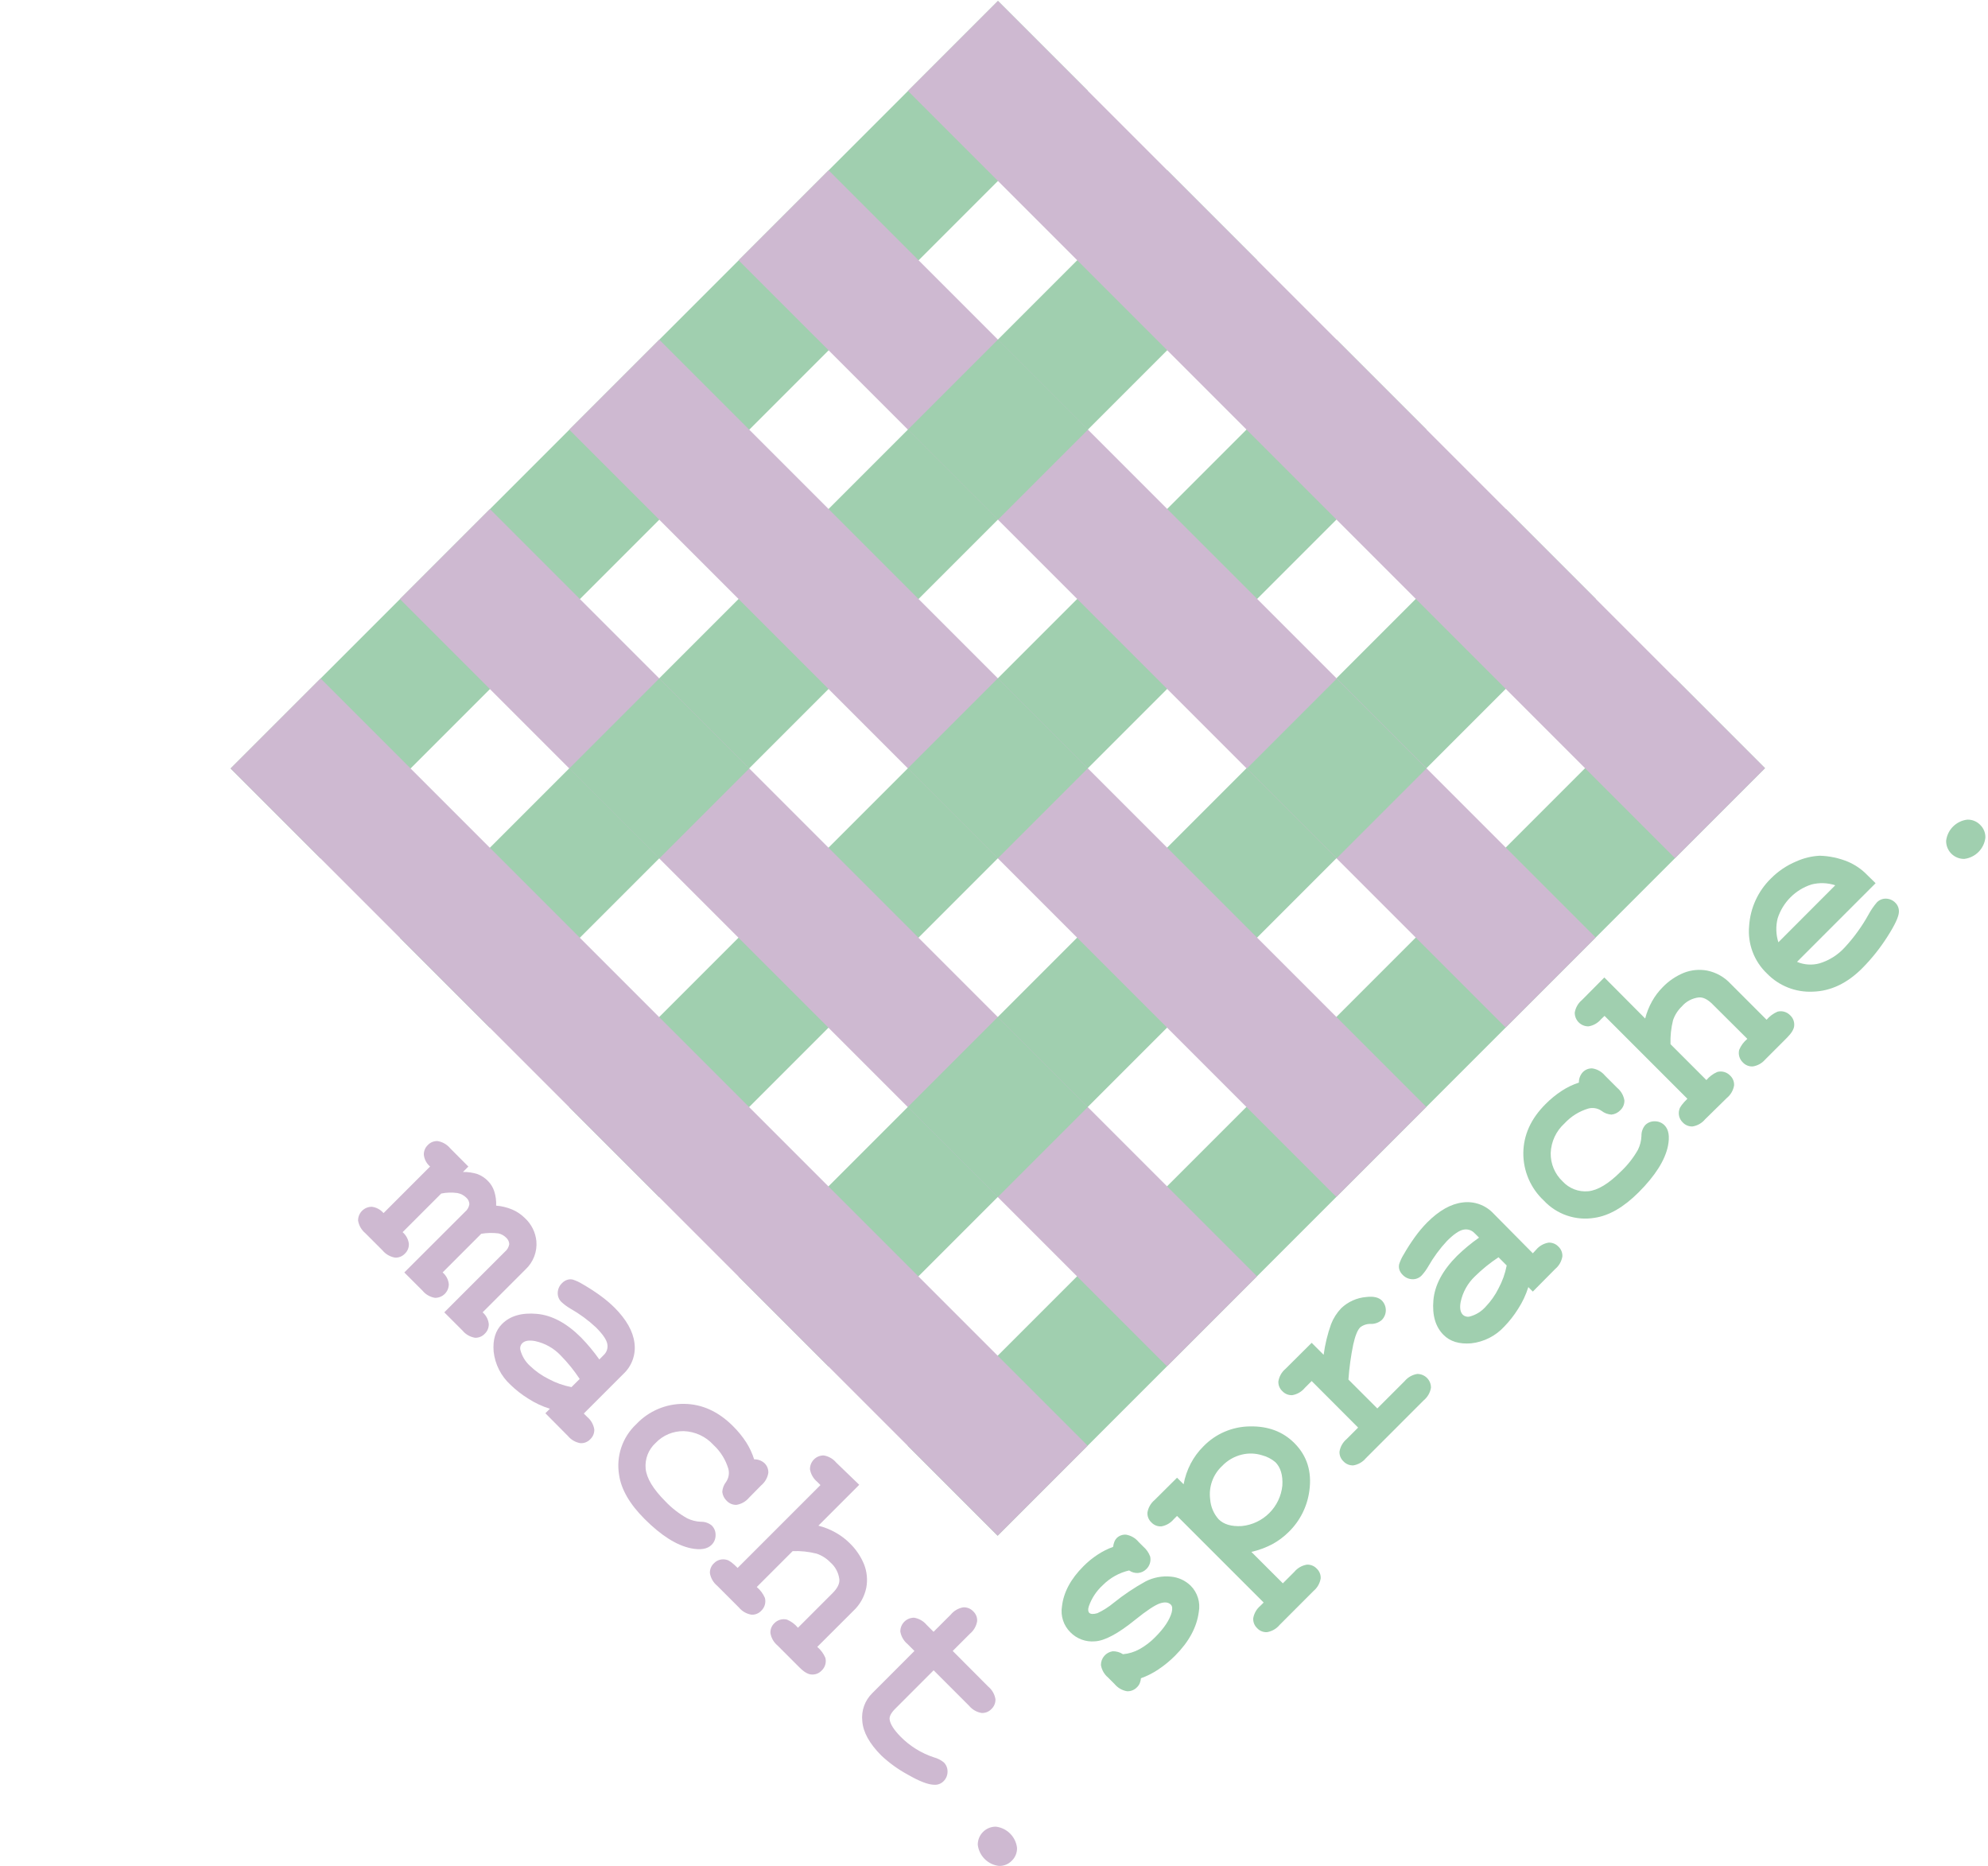
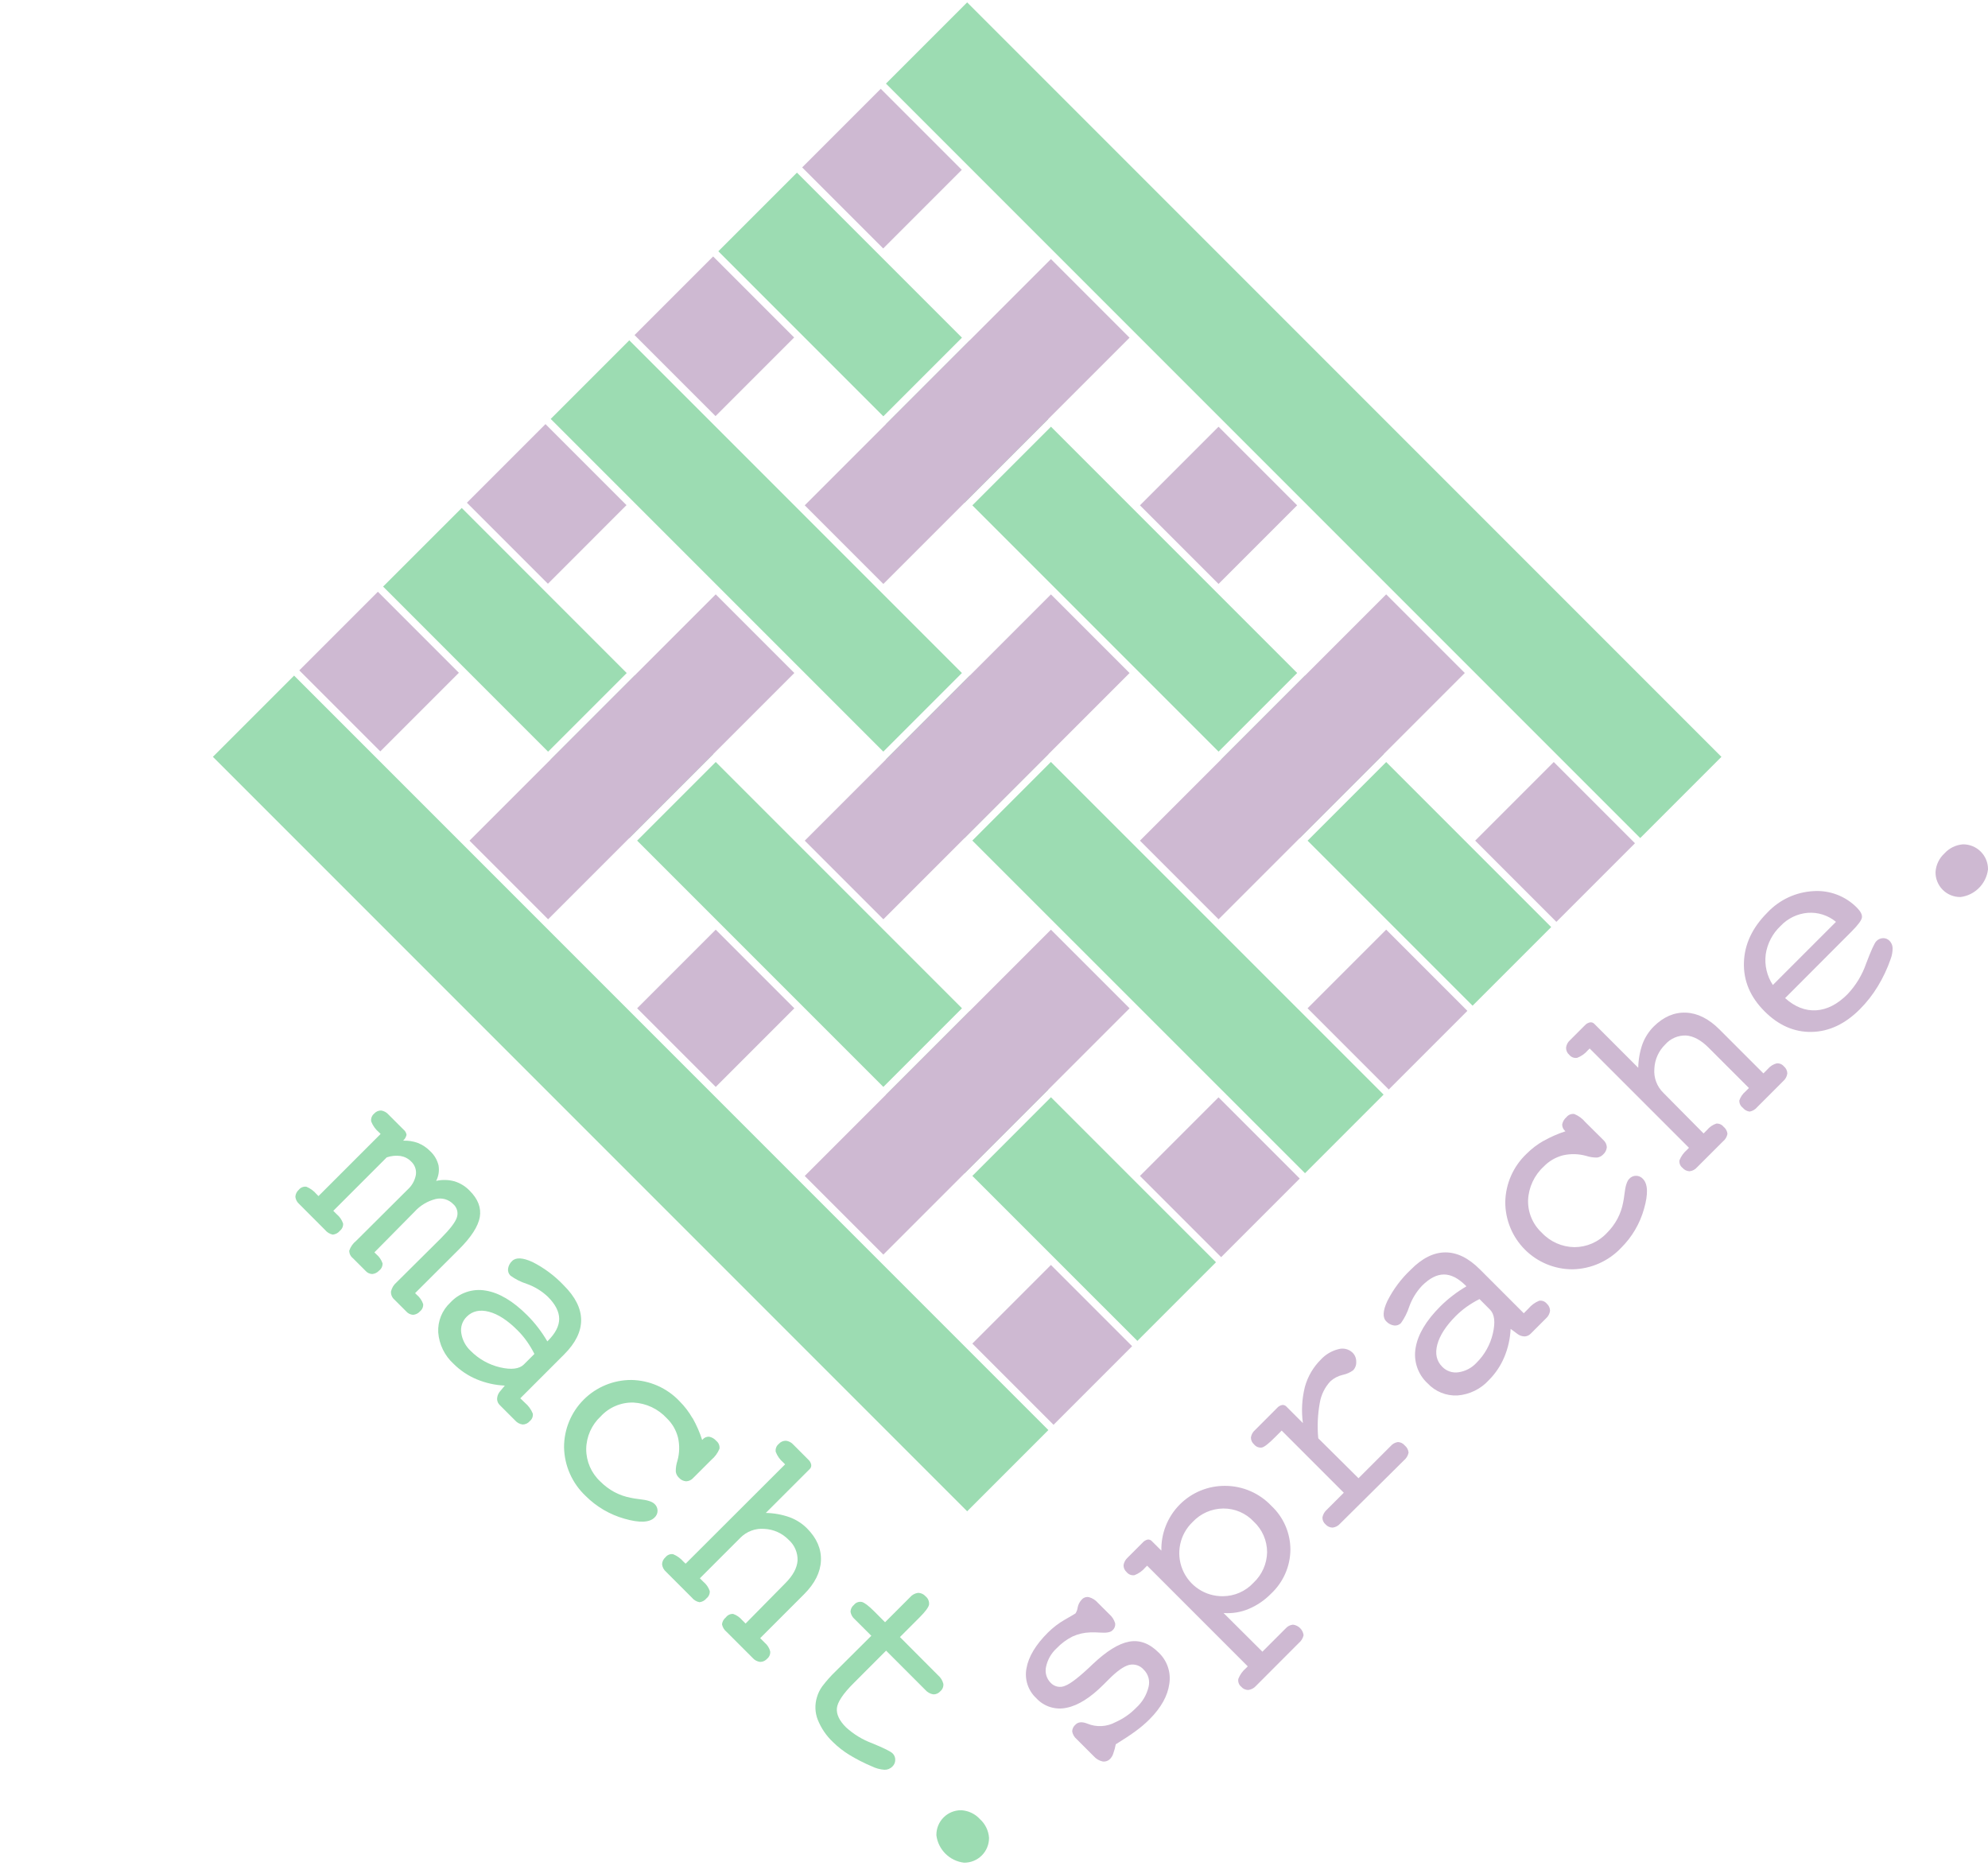
- <svg xmlns="http://www.w3.org/2000/svg" id="Layer_1" data-name="Layer 1" viewBox="0 0 575.94 540.44">
-   <path d="M135.69,337.88l-1.58,1.57a12.86,12.86,0,0,1,4.28.63,8.41,8.41,0,0,1,3,2,7.57,7.57,0,0,1,1.81,3,12,12,0,0,1,.54,4.12,15,15,0,0,1,4.69,1.14,11.61,11.61,0,0,1,3.6,2.43,10.49,10.49,0,0,1,3.36,6.67,10,10,0,0,1-3.14,8.23l-12.43,12.43a5.17,5.17,0,0,1,1.78,3.36,3.69,3.69,0,0,1-1.16,2.84,3.65,3.65,0,0,1-2.83,1.16,5.93,5.93,0,0,1-3.62-2.08l-5.28-5.28,17.53-17.52a3.7,3.7,0,0,0,1.3-2.22,2.66,2.66,0,0,0-.92-1.9,4.58,4.58,0,0,0-2.2-1.22,17,17,0,0,0-5,.11l-11.19,11.19a5.15,5.15,0,0,1,1.79,3.36,3.94,3.94,0,0,1-4,4,5.88,5.88,0,0,1-3.61-2.07l-5.28-5.28L134.71,351a3.53,3.53,0,0,0,1.27-2.22,2.6,2.6,0,0,0-.92-1.92,4.92,4.92,0,0,0-2.53-1.31,13.91,13.91,0,0,0-4.7.14l-11.19,11.19a5.28,5.28,0,0,1,1.81,3.37,3.67,3.67,0,0,1-1.16,2.86,3.63,3.63,0,0,1-2.84,1.14,6,6,0,0,1-3.63-2.09l-5-5a6,6,0,0,1-2.08-3.63,3.95,3.95,0,0,1,4-4,5.31,5.31,0,0,1,3.37,1.83l13.49-13.49a5.2,5.2,0,0,1-1.81-3.38,3.7,3.7,0,0,1,1.16-2.85,3.64,3.64,0,0,1,2.84-1.14,6,6,0,0,1,3.63,2.09Z" style="fill:#ceb9d1" />
-   <path d="M158,409.33l1.3-1.3a25.42,25.42,0,0,1-6.27-2.94,30.33,30.33,0,0,1-5.13-4,15.31,15.31,0,0,1-4.89-9.63q-.42-5.16,2.45-8,3.5-3.5,10.05-2.92t12.83,6.85a52.61,52.61,0,0,1,5.29,6.36l1.32-1.33a3.44,3.44,0,0,0,1-3.1q-.28-1.84-3.3-4.86a38.85,38.85,0,0,0-7.36-5.41,15.3,15.3,0,0,1-2.63-1.93,3.54,3.54,0,0,1-1.08-2.68,4,4,0,0,1,1.27-2.82,3.63,3.63,0,0,1,1.49-.94,2.93,2.93,0,0,1,1.58-.07,12.49,12.49,0,0,1,2.78,1.28,56.81,56.81,0,0,1,5.11,3.29,35.37,35.37,0,0,1,4.21,3.54q5.17,5.18,5.79,10.26a10.37,10.37,0,0,1-3.25,9l-11.43,11.43.95.95a6,6,0,0,1,2.09,3.63,3.69,3.69,0,0,1-1.17,2.87,3.64,3.64,0,0,1-2.84,1.14,6,6,0,0,1-3.63-2.09Zm9.94-9.94a45.49,45.49,0,0,0-5.5-6.8,14.3,14.3,0,0,0-7.47-4.17c-1.72-.31-2.94-.1-3.66.62a2.09,2.09,0,0,0-.54,2,9.36,9.36,0,0,0,2.81,4.6,21.68,21.68,0,0,0,5.33,3.75,23.11,23.11,0,0,0,6.65,2.37Z" style="fill:#ceb9d1" />
-   <path d="M218.48,422.68a4.28,4.28,0,0,1,3,1.11,3.63,3.63,0,0,1,1.11,2.82,5.94,5.94,0,0,1-2.06,3.6L217,433.79a6,6,0,0,1-3.62,2.07,3.73,3.73,0,0,1-2.86-1.18,4.18,4.18,0,0,1-1.27-2.57,5.21,5.21,0,0,1,1.1-2.89,4.63,4.63,0,0,0,.66-3.8,15.41,15.41,0,0,0-4.31-6.91,12.18,12.18,0,0,0-8.59-4,11,11,0,0,0-8.2,3.45,8.93,8.93,0,0,0-2.86,7.41q.4,4.15,5.68,9.44a26.65,26.65,0,0,0,6.36,4.95,9.91,9.91,0,0,0,3.94,1,4.74,4.74,0,0,1,3.16,1.07,3.75,3.75,0,0,1,1.12,2.8,3.87,3.87,0,0,1-1.15,2.81q-1.84,1.85-6,1-6.21-1.28-13.41-8.48-6.47-6.46-7.39-12.75a16.42,16.42,0,0,1,5-14.74,18.7,18.7,0,0,1,13.78-5.86q7.83.07,14.2,6.43a28.19,28.19,0,0,1,3.85,4.72A20.7,20.7,0,0,1,218.48,422.68Z" style="fill:#ceb9d1" />
-   <path d="M248.93,430.05l-11.84,11.84a20.43,20.43,0,0,1,5,2,18.8,18.8,0,0,1,4.09,3.09,18,18,0,0,1,4.14,6.09,12.33,12.33,0,0,1,.65,6.8,12.65,12.65,0,0,1-3.82,6.77L236.77,477a8.54,8.54,0,0,1,2.35,3.17,3.77,3.77,0,0,1-1.08,3.68,3.61,3.61,0,0,1-2.83,1.15c-1.08,0-2.28-.73-3.62-2.07l-6.34-6.34a5.87,5.87,0,0,1-2.05-3.6,3.65,3.65,0,0,1,1.16-2.87A3.78,3.78,0,0,1,228,469.1a8.15,8.15,0,0,1,3.17,2.36l10-10q2.15-2.13,2-4a7.69,7.69,0,0,0-2.6-4.93,10,10,0,0,0-4-2.54,24.4,24.4,0,0,0-6.93-.73l-10.4,10.4a8.43,8.43,0,0,1,2.36,3.16,3.78,3.78,0,0,1-1.06,3.71,3.57,3.57,0,0,1-2.84,1.14,6,6,0,0,1-3.63-2.08l-6.31-6.31a6,6,0,0,1-2.09-3.63,3.64,3.64,0,0,1,1.17-2.87,3.7,3.7,0,0,1,3.68-1c.72.14,1.78.93,3.17,2.35l24-24-.95-.95a6,6,0,0,1-2.08-3.63,3.93,3.93,0,0,1,4-4,6,6,0,0,1,3.62,2.09Z" style="fill:#ceb9d1" />
-   <path d="M270.48,483.78l-11.13,11.14c-1.19,1.19-1.73,2.22-1.62,3.08q.24,2,3.17,5a24.28,24.28,0,0,0,9.67,6,7.51,7.51,0,0,1,2.87,1.46,3.66,3.66,0,0,1,1.07,2.7,3.85,3.85,0,0,1-1.18,2.77,3.45,3.45,0,0,1-2.74,1Q268,516.88,263,514a36.75,36.75,0,0,1-7.67-5.53c-3.44-3.45-5.29-6.78-5.52-10a9.82,9.82,0,0,1,2.9-8.07l12.21-12.22-2-2a6,6,0,0,1-2.09-3.63,3.95,3.95,0,0,1,4-4,6,6,0,0,1,3.63,2.08l2,2,5-5a6,6,0,0,1,3.62-2.09,3.7,3.7,0,0,1,2.88,1.17,3.6,3.6,0,0,1,1.13,2.84,6,6,0,0,1-2.08,3.63l-5,5L286.3,488.5a6,6,0,0,1,2.09,3.63,3.69,3.69,0,0,1-1.17,2.87,3.64,3.64,0,0,1-2.84,1.14,6,6,0,0,1-3.63-2.09Z" style="fill:#ceb9d1" />
-   <path d="M293.13,538.93a4.94,4.94,0,0,1-3.74,1.51,7,7,0,0,1-6.12-6.12,5.19,5.19,0,0,1,5.25-5.25,7,7,0,0,1,6.12,6.12A4.94,4.94,0,0,1,293.13,538.93Z" style="fill:#ceb9d1" />
-   <path d="M327.12,454.86a15.5,15.5,0,0,0-4.1,1.58,15.93,15.93,0,0,0-3.54,2.69,14.89,14.89,0,0,0-4.06,6.18c-.26.87-.2,1.48.16,1.84s1.2.44,2.36.08a22.06,22.06,0,0,0,4.71-3,64.17,64.17,0,0,1,9.21-6.18,13.21,13.21,0,0,1,7.36-1.4,9.4,9.4,0,0,1,5.72,2.62,8.57,8.57,0,0,1,2.36,7.61q-.87,6.67-6.88,12.68a31.25,31.25,0,0,1-4.88,4,22.44,22.44,0,0,1-5,2.52,4.55,4.55,0,0,1-.33,1.41,3.4,3.4,0,0,1-.76,1.14,3.75,3.75,0,0,1-2.92,1.22,6,6,0,0,1-3.63-2.09l-1.87-1.87a6,6,0,0,1-2.08-3.62,4,4,0,0,1,3.39-4,5.22,5.22,0,0,1,3,.85,12.06,12.06,0,0,0,4.7-1.42,19.64,19.64,0,0,0,4.67-3.56q3.82-3.83,4.74-7.12.4-1.61-.24-2.25c-.72-.72-1.8-.84-3.22-.35s-3.81,2.06-7.13,4.74q-7.39,6-11.65,6.23a8.83,8.83,0,0,1-7.12-2.63,8.57,8.57,0,0,1-2.43-7.48q.69-6.12,6.22-11.64a25.16,25.16,0,0,1,4.07-3.33,21.54,21.54,0,0,1,4.52-2.28,6.94,6.94,0,0,1,.39-1.53,3.18,3.18,0,0,1,.64-1,3.47,3.47,0,0,1,2.75-1,6,6,0,0,1,3.61,2.1l1.36,1.36a6.83,6.83,0,0,1,2,2.89,3.89,3.89,0,0,1-1.11,3.61,3.84,3.84,0,0,1-2.39,1.13A4,4,0,0,1,327.12,454.86Z" style="fill:#a0cfaf" />
-   <path d="M362.54,449.49l9.11,9.1,3.33-3.33a6,6,0,0,1,3.62-2.08,3.65,3.65,0,0,1,2.88,1.16,3.61,3.61,0,0,1,1.13,2.85,6,6,0,0,1-2.08,3.62l-9.83,9.84a6,6,0,0,1-3.63,2.08,3.59,3.59,0,0,1-2.85-1.14,3.64,3.64,0,0,1-1.15-2.88,6.05,6.05,0,0,1,2.08-3.62l.94-.94L341,439.07l-.95.94a6,6,0,0,1-3.62,2.09,3.68,3.68,0,0,1-2.88-1.17,3.6,3.6,0,0,1-1.13-2.84,6,6,0,0,1,2.08-3.63L341,428l1.9,1.9a21.3,21.3,0,0,1,2.06-6,20.07,20.07,0,0,1,3.63-4.93,19,19,0,0,1,13.55-5.83q7.88-.15,12.85,4.83,5.5,5.5,4.34,13.82a20.36,20.36,0,0,1-5.94,11.88,20.78,20.78,0,0,1-4.84,3.61A25.47,25.47,0,0,1,362.54,449.49Zm6.94-26a9.8,9.8,0,0,0-3.89-2,10.85,10.85,0,0,0-5.84-.18,11.58,11.58,0,0,0-5.68,3.28,11.17,11.17,0,0,0-3.47,9.69,9.69,9.69,0,0,0,2.46,5.77q2.24,2.22,6.7,1.95a13.11,13.11,0,0,0,11.75-11.72C371.69,427.27,371,425,369.48,423.49Z" style="fill:#a0cfaf" />
-   <path d="M380,388.93l3.47,3.47a43.61,43.61,0,0,1,2.15-8.87,14,14,0,0,1,2.94-4.62,11.89,11.89,0,0,1,7.26-3.25q3.09-.37,4.49,1a4,4,0,0,1,0,5.66,4.68,4.68,0,0,1-3.19,1.14,4.63,4.63,0,0,0-3.07,1c-.77.78-1.44,2.42-2,4.94a77.76,77.76,0,0,0-1.4,10.17l8.37,8.37,7.91-7.91a6,6,0,0,1,3.63-2.08,3.93,3.93,0,0,1,4,4,6,6,0,0,1-2.09,3.63l-16.76,16.76a6,6,0,0,1-3.63,2.09,3.68,3.68,0,0,1-2.87-1.17,3.57,3.57,0,0,1-1.14-2.84,6,6,0,0,1,2.08-3.63l3.31-3.31L380,400l-2,2a6,6,0,0,1-3.63,2.09,3.68,3.68,0,0,1-2.87-1.17,3.57,3.57,0,0,1-1.14-2.84,6,6,0,0,1,2.08-3.63Z" style="fill:#a0cfaf" />
-   <path d="M444.07,374.09l-1.3-1.3a25.42,25.42,0,0,1-2.94,6.27,30.33,30.33,0,0,1-4,5.13,15.31,15.31,0,0,1-9.63,4.89q-5.16.42-8-2.45-3.5-3.5-2.93-10.05t6.85-12.84a52.79,52.79,0,0,1,6.37-5.28l-1.33-1.32a3.41,3.41,0,0,0-3.1-1q-1.86.29-4.86,3.29a39.73,39.73,0,0,0-5.42,7.37,14.83,14.83,0,0,1-1.92,2.63,3.54,3.54,0,0,1-2.68,1.08,4,4,0,0,1-2.82-1.27,3.76,3.76,0,0,1-.95-1.49,3.06,3.06,0,0,1-.06-1.59,12.2,12.2,0,0,1,1.28-2.77,56.81,56.81,0,0,1,3.29-5.11,35.37,35.37,0,0,1,3.54-4.21q5.18-5.18,10.26-5.79a10.34,10.34,0,0,1,9,3.25L444.07,363,445,362a6,6,0,0,1,3.63-2.09,3.69,3.69,0,0,1,2.87,1.17,3.6,3.6,0,0,1,1.13,2.84,6,6,0,0,1-2.08,3.63Zm-9.94-9.94a45.49,45.49,0,0,0-6.8,5.5,14.3,14.3,0,0,0-4.17,7.47c-.31,1.72-.1,2.94.62,3.66a2.11,2.11,0,0,0,2,.54,9.31,9.31,0,0,0,4.6-2.82,21.41,21.41,0,0,0,3.75-5.32,23.11,23.11,0,0,0,2.37-6.65Z" style="fill:#a0cfaf" />
-   <path d="M457.42,313.56a4.3,4.3,0,0,1,1.11-3,3.61,3.61,0,0,1,2.82-1.11,5.89,5.89,0,0,1,3.6,2.06l3.57,3.57a6,6,0,0,1,2.08,3.62,3.73,3.73,0,0,1-1.18,2.86,4.12,4.12,0,0,1-2.57,1.27,5.21,5.21,0,0,1-2.89-1.1,4.64,4.64,0,0,0-3.8-.66,15.36,15.36,0,0,0-6.91,4.31,12.18,12.18,0,0,0-4,8.6,11,11,0,0,0,3.45,8.19,8.94,8.94,0,0,0,7.41,2.86q4.15-.4,9.43-5.68a26.73,26.73,0,0,0,5-6.36,9.91,9.91,0,0,0,1-3.94,4.74,4.74,0,0,1,1.07-3.16,3.75,3.75,0,0,1,2.8-1.12,3.87,3.87,0,0,1,2.81,1.15c1.22,1.23,1.55,3.23,1,6q-1.27,6.19-8.48,13.41-6.46,6.46-12.75,7.39a16.4,16.4,0,0,1-14.74-5A18.66,18.66,0,0,1,441.32,334q.06-7.85,6.43-14.21a28.55,28.55,0,0,1,4.71-3.85A20.94,20.94,0,0,1,457.42,313.56Z" style="fill:#a0cfaf" />
-   <path d="M464.79,283.11,476.62,295a20.84,20.84,0,0,1,2-5,18.8,18.8,0,0,1,3.09-4.09,18,18,0,0,1,6.09-4.14,12.33,12.33,0,0,1,6.8-.65,12.69,12.69,0,0,1,6.77,3.82l10.43,10.42a8.54,8.54,0,0,1,3.17-2.35,3.77,3.77,0,0,1,3.68,1.08,3.64,3.64,0,0,1,1.15,2.83c0,1.08-.74,2.28-2.07,3.62l-6.34,6.34a5.92,5.92,0,0,1-3.6,2,3.65,3.65,0,0,1-2.87-1.16,3.78,3.78,0,0,1-1.06-3.66,8.15,8.15,0,0,1,2.36-3.17l-10.05-10q-2.13-2.15-4-2a7.64,7.64,0,0,0-4.93,2.61,10,10,0,0,0-2.55,4,25.22,25.22,0,0,0-.73,6.93l10.4,10.4a8.51,8.51,0,0,1,3.17-2.36,3.78,3.78,0,0,1,3.71,1.06,3.61,3.61,0,0,1,1.14,2.84,5.92,5.92,0,0,1-2.09,3.63L494,324.17a6,6,0,0,1-3.63,2.09,3.66,3.66,0,0,1-2.87-1.17,3.71,3.71,0,0,1-1-3.68c.14-.72.93-1.78,2.35-3.17l-24-24-1,.95a6,6,0,0,1-3.63,2.08,3.93,3.93,0,0,1-4-4,6,6,0,0,1,2.09-3.63Z" style="fill:#a0cfaf" />
-   <path d="M543.38,255.81l-22.77,22.78a10,10,0,0,0,6.57.42,16.27,16.27,0,0,0,7.29-4.64,48.91,48.91,0,0,0,6.89-9.54,19.57,19.57,0,0,1,2.38-3.46,3.52,3.52,0,0,1,2.65-1.09,3.91,3.91,0,0,1,2.74,1.22,3.47,3.47,0,0,1,1,2.66c-.06,1.39-1.18,3.78-3.37,7.19a54.46,54.46,0,0,1-7.17,9Q533,287,525.2,287.22A17.31,17.31,0,0,1,511.94,282a16.84,16.84,0,0,1-5.2-13.84A21.08,21.08,0,0,1,513,254.49a22.57,22.57,0,0,1,7.41-5,18.78,18.78,0,0,1,6.79-1.64,23.09,23.09,0,0,1,8.18,1.74,17.16,17.16,0,0,1,5.63,3.9Zm-11.69.6a12.27,12.27,0,0,0-6.9-.23A15.16,15.16,0,0,0,515,266a12.61,12.61,0,0,0,.21,6.92Z" style="fill:#a0cfaf" />
-   <path d="M573.67,238.91a4.94,4.94,0,0,1,1.51,3.74,7,7,0,0,1-6.12,6.12,5.17,5.17,0,0,1-5.25-5.25,7,7,0,0,1,6.12-6.12A4.94,4.94,0,0,1,573.67,238.91Z" style="fill:#a0cfaf" />
-   <rect x="180.91" y="253.15" width="314.4" height="36.86" transform="translate(-93 318.62) rotate(-45)" style="fill:#a0cfaf" />
-   <rect x="229.95" y="302.19" width="314.4" height="36.86" transform="translate(-113.32 367.66) rotate(-45)" style="fill:#a0cfaf" />
-   <rect x="131.87" y="204.11" width="314.4" height="36.86" transform="translate(-72.69 269.58) rotate(-45)" style="fill:#a0cfaf" />
-   <rect x="82.83" y="155.07" width="314.4" height="36.86" transform="translate(-52.38 220.54) rotate(-45)" style="fill:#a0cfaf" />
-   <rect x="33.79" y="106.03" width="314.4" height="36.86" transform="translate(-32.06 171.5) rotate(-45)" style="fill:#a0cfaf" />
-   <rect x="221.58" y="114.46" width="36.87" height="314.27" transform="translate(-121.75 249.26) rotate(-45)" style="fill:#ceb9d1" />
-   <rect x="172.52" y="163.52" width="36.87" height="314.27" transform="translate(-170.81 228.94) rotate(-45)" style="fill:#ceb9d1" />
-   <rect x="270.64" y="65.4" width="36.87" height="314.27" transform="translate(-72.69 269.58) rotate(-45)" style="fill:#ceb9d1" />
-   <rect x="319.7" y="16.34" width="36.87" height="314.27" transform="translate(-23.63 289.9) rotate(-45)" style="fill:#ceb9d1" />
-   <rect x="368.76" y="-32.72" width="36.87" height="314.27" transform="translate(25.43 310.23) rotate(-45)" style="fill:#ceb9d1" />
-   <rect x="172.56" y="204.14" width="36.87" height="36.87" transform="translate(-101.45 200.25) rotate(-45)" style="fill:#a0cfaf" />
-   <rect x="270.62" y="302.21" width="36.87" height="36.87" transform="translate(-142.06 298.31) rotate(-45)" style="fill:#a0cfaf" />
-   <rect x="270.64" y="204.11" width="36.87" height="36.86" transform="translate(-72.69 269.58) rotate(-45)" style="fill:#a0cfaf" />
-   <rect x="270.67" y="105.99" width="36.9" height="36.9" transform="translate(-3.31 240.88) rotate(-45)" style="fill:#a0cfaf" />
-   <rect x="368.85" y="204.21" width="36.77" height="36.77" transform="translate(-43.98 339.01) rotate(-45)" style="fill:#a0cfaf" />
+ <svg xmlns="http://www.w3.org/2000/svg" viewBox="0 0 575.94 540.44">
+   <g id="logo">
+     <path d="M567.94,259.82a9.2,9.2,0,0,0,8-8,7.19,7.19,0,0,0-7.24-7.27,8.07,8.07,0,0,0-5.39,2.64,8,8,0,0,0-2.57,5.38,7.12,7.12,0,0,0,7.2,7.24m-56.4,16.63a14.12,14.12,0,0,1,4.32-8.26,12.17,12.17,0,0,1,7.87-3.79A11.49,11.49,0,0,1,531.9,267l-18.29,18.29a13.09,13.09,0,0,1-2.07-8.82M536,270.21l.42-.42q2.92-2.93,3-4.12c.08-.79-.4-1.71-1.45-2.77a16.18,16.18,0,0,0-12.61-4.8A19.77,19.77,0,0,0,512,264.34q-6.54,6.54-6.77,14.47t6,14.13q6.09,6.09,13.63,5.94t13.95-6.56a35.47,35.47,0,0,0,5.22-6.67,41.23,41.23,0,0,0,3.71-7.89,8.6,8.6,0,0,0,.56-3.2,3.08,3.08,0,0,0-.89-2.07,2.52,2.52,0,0,0-1.89-.77,2.83,2.83,0,0,0-1.93.88c-.55.54-1.52,2.69-2.94,6.44a24.66,24.66,0,0,1-5.41,8.92q-4.35,4.37-9.08,4.66t-9-3.53Zm-47.28,62.84a7.82,7.82,0,0,0-2.16,3,2.33,2.33,0,0,0,.87,2.19,2.79,2.79,0,0,0,2.06,1,3.32,3.32,0,0,0,2.15-1.14l7.48-7.47a3.71,3.71,0,0,0,1.34-2.22,3,3,0,0,0-1.12-2.05,2.48,2.48,0,0,0-2.11-.93,5.94,5.94,0,0,0-2.69,1.86l-1,1L481.9,316.53a8.73,8.73,0,0,1-2.62-7,10.43,10.43,0,0,1,3.14-7,7.65,7.65,0,0,1,6.06-2.61q3.22.24,6.51,3.52l11.69,11.69-1,1a5.81,5.81,0,0,0-1.78,2.6,2.49,2.49,0,0,0,1,2.11,3,3,0,0,0,2,1.12,3.83,3.83,0,0,0,2.23-1.35l7.49-7.49a3.52,3.52,0,0,0,1.18-2.2,2.7,2.7,0,0,0-1-2.07,2.42,2.42,0,0,0-2.09-.86,5,5,0,0,0-2.51,1.57l-1.32,1.34-12.73-12.73q-4.67-4.67-9.73-4.87t-9.31,4a14.32,14.32,0,0,0-3.27,5.08,22,22,0,0,0-1.23,6.89l-12.73-12.73a1.39,1.39,0,0,0-1.26-.42,2.72,2.72,0,0,0-1.49.87l-4.27,4.27a3.42,3.42,0,0,0-1.16,2.18,2.66,2.66,0,0,0,.94,2.09,2.4,2.4,0,0,0,2.29.85,7.45,7.45,0,0,0,3.07-2.17l.54-.53,28.77,28.76Zm-41.57-2.61a23,23,0,0,0-4.86,3.71,19.73,19.73,0,0,0-6.2,14,19.46,19.46,0,0,0,19.53,19.49,19.92,19.92,0,0,0,14.06-6.25,25.6,25.6,0,0,0,6.6-11.23q1.88-6.53-.34-8.74a2.65,2.65,0,0,0-3.93,0q-1,1-1.38,4.35c-.13,1.07-.26,1.9-.39,2.48a16.57,16.57,0,0,1-1.66,4.77,17.06,17.06,0,0,1-3.06,4.1,12.86,12.86,0,0,1-9.41,4.1,13.18,13.18,0,0,1-9.47-4.21,12.39,12.39,0,0,1-3.94-9.43,14.06,14.06,0,0,1,4.53-9.7,11.86,11.86,0,0,1,5.59-3.26,13.75,13.75,0,0,1,6.72.17,9.69,9.69,0,0,0,3.14.48,2.9,2.9,0,0,0,1.74-.87,3.17,3.17,0,0,0,1.09-2.13,3,3,0,0,0-1-2.08L459.28,325a8.17,8.17,0,0,0-3.21-2.35,2.48,2.48,0,0,0-2.26.92,3.7,3.7,0,0,0-1.23,2.09,2.37,2.37,0,0,0,.83,1.89l.12.11a34.48,34.48,0,0,0-6.35,2.79m-7.53,55.93a3.51,3.51,0,0,0,2.05.7,2.59,2.59,0,0,0,1.77-.81l4.41-4.41a3.52,3.52,0,0,0,1.18-2.2,2.75,2.75,0,0,0-.95-2.08,2.37,2.37,0,0,0-2.2-.84,8,8,0,0,0-3.09,2.25l-1.37,1.38-12.73-12.73q-4.91-4.92-10-4.9t-10,5a32.6,32.6,0,0,0-6.79,9.08q-2,4.26-.29,5.92a3.76,3.76,0,0,0,2.23,1.17,2.38,2.38,0,0,0,2-.69,17.28,17.28,0,0,0,2.39-4.75,17.42,17.42,0,0,1,3.71-6.07c2.17-2.17,4.28-3.26,6.35-3.26s4.16,1.08,6.32,3.23l.19.2a37.82,37.82,0,0,0-7.56,5.81q-6.18,6.18-7.15,12a11.29,11.29,0,0,0,3.47,10.29,11.08,11.08,0,0,0,8.64,3.51,13.73,13.73,0,0,0,9.09-4.43,20.88,20.88,0,0,0,4.48-6.67,23.89,23.89,0,0,0,1.84-8.19Zm-8-7.08q2,2,.84,6.94a17.53,17.53,0,0,1-4.74,8.48,8.83,8.83,0,0,1-5.21,2.74,5.42,5.42,0,0,1-4.71-1.59q-2.48-2.48-1.43-6.43t5.36-8.29a26.52,26.52,0,0,1,3.12-2.64,29.15,29.15,0,0,1,3.74-2.25Zm-49.74,37.28a38,38,0,0,1,.45-10.31,12.1,12.1,0,0,1,3.05-6.18,8,8,0,0,1,3.6-1.88,7.79,7.79,0,0,0,3-1.32,3.29,3.29,0,0,0,.9-2.5,3.6,3.6,0,0,0-1.06-2.61,4.22,4.22,0,0,0-4.14-1,10.25,10.25,0,0,0-5.05,3,17.76,17.76,0,0,0-4.61,7.86,27.78,27.78,0,0,0-.59,10.54l-4.77-4.78a1.43,1.43,0,0,0-1.26-.46,2.67,2.67,0,0,0-1.44.85l-6.4,6.41a3.48,3.48,0,0,0-1.19,2.16,2.63,2.63,0,0,0,.92,2,2.45,2.45,0,0,0,2.25.9c.73-.16,2-1.15,3.83-3l1.91-1.91,18,18-4.89,4.89a3.93,3.93,0,0,0-1.3,2.26,2.52,2.52,0,0,0,.89,2,2.72,2.72,0,0,0,2.07.95,3.38,3.38,0,0,0,2.16-1.15L406.7,423a4,4,0,0,0,1.38-2.25,3,3,0,0,0-1.1-2.08,2.71,2.71,0,0,0-2-1,3.43,3.43,0,0,0-2.09,1.16l-9.32,9.32Zm-27.61,45.74a12.47,12.47,0,0,1-8.78-21.5,12.3,12.3,0,0,1,8.88-3.9,11.93,11.93,0,0,1,8.82,3.79,12.11,12.11,0,0,1,3.87,8.86,12.42,12.42,0,0,1-3.95,8.86,12.13,12.13,0,0,1-8.84,3.89m.18,4.87a15.72,15.72,0,0,0,7.21-1.16,19.66,19.66,0,0,0,6.53-4.43,17.63,17.63,0,0,0,5.62-12.75,17.35,17.35,0,0,0-5.51-12.7A18.45,18.45,0,0,0,355,430.36a18.33,18.33,0,0,0-18.54,18.76l-2.73-2.72a1.41,1.41,0,0,0-1.24-.49,2.89,2.89,0,0,0-1.51.94l-4.27,4.27a3.75,3.75,0,0,0-1.21,2.19,2.62,2.62,0,0,0,.91,2.05,2.4,2.4,0,0,0,2.28.86,7.7,7.7,0,0,0,3.11-2.21l.53-.53,29.16,29.16-.53.53a7.76,7.76,0,0,0-2.21,3.1,2.41,2.41,0,0,0,.86,2.29,2.67,2.67,0,0,0,2.06.92,3.61,3.61,0,0,0,2.21-1.19l12.38-12.4a4.09,4.09,0,0,0,1.4-2.28,3.52,3.52,0,0,0-3.08-3.05,3.22,3.22,0,0,0-2.11,1.09l-6.74,6.74Zm-35,43a2.51,2.51,0,0,0,2.19-.82,3.92,3.92,0,0,0,.86-1.5,17.53,17.53,0,0,0,.72-2.66q3.67-2.26,5.94-3.95A33.69,33.69,0,0,0,333,498c3.38-3.38,5.29-6.82,5.76-10.31a10.25,10.25,0,0,0-3.09-9.05q-4-4-8.55-3.16T316.58,482q-5.59,5.37-8,6.26a3.66,3.66,0,0,1-4.19-.86,5,5,0,0,1-1.35-4.58,10.06,10.06,0,0,1,3.09-5.43A16.7,16.7,0,0,1,310.7,474a13.21,13.21,0,0,1,5.15-1.2,28.14,28.14,0,0,1,2.92.06c1.78.13,3-.08,3.51-.65a2.29,2.29,0,0,0,.78-2.09,5.61,5.61,0,0,0-1.7-2.6l-3.29-3.28a5.31,5.31,0,0,0-2.57-1.64,2.2,2.2,0,0,0-2.12.71,4.56,4.56,0,0,0-1.17,2.26,4.1,4.1,0,0,1-.63,1.73c-.07.07-1.06.66-3,1.76a24.09,24.09,0,0,0-5,3.8q-5.31,5.31-6.19,10.3a9.36,9.36,0,0,0,2.82,8.69,9.21,9.21,0,0,0,8.8,2.78q5-1,10.72-6.74l1.55-1.55q3.51-3.51,5.8-4.11a4.28,4.28,0,0,1,4.29,1.39,5.18,5.18,0,0,1,1.37,5,11.82,11.82,0,0,1-3.57,6,19.23,19.23,0,0,1-6,4.18,9.48,9.48,0,0,1-8.15.43c-1.5-.6-2.64-.51-3.4.25a2.65,2.65,0,0,0-1,2,3.79,3.79,0,0,0,1.3,2.24l5,5a4.75,4.75,0,0,0,2.5,1.46" style="fill:#ceb9d2" />
+     <path d="M271.27,531.5a9.15,9.15,0,0,0,8,8,7.15,7.15,0,0,0,7.26-7.23,8.07,8.07,0,0,0-2.64-5.39,7.94,7.94,0,0,0-5.38-2.57,7.12,7.12,0,0,0-7.23,7.2m-10.56-57.36,5.7-5.7q2.5-2.51,2.73-3.68a2.72,2.72,0,0,0-1-2.42,2.9,2.9,0,0,0-2.18-1,3.64,3.64,0,0,0-2.31,1.26l-1.49,1.49-5.76,5.76-3.17-3.18q-2.39-2.38-3.54-2.69a2.32,2.32,0,0,0-2.3.84,2.63,2.63,0,0,0-1,2,3.61,3.61,0,0,0,1.25,2.18l4.78,4.77L243,483.16l-.87.87a36.89,36.89,0,0,0-3.92,4.4,10.06,10.06,0,0,0-1.53,3.13,9.89,9.89,0,0,0,.2,6.46,18.14,18.14,0,0,0,4.46,6.57,26.44,26.44,0,0,0,4.65,3.64,49.55,49.55,0,0,0,6.56,3.36,9.93,9.93,0,0,0,3.68,1,3.1,3.1,0,0,0,2.3-.93,2.65,2.65,0,0,0,.83-1.93,2.51,2.51,0,0,0-.77-1.89c-.56-.56-2.53-1.54-5.9-2.92a23.13,23.13,0,0,1-7.61-4.64c-1.93-1.92-2.8-3.78-2.62-5.54s1.79-4.2,4.87-7.26l9.38-9.39,11.37,11.38a3.86,3.86,0,0,0,2.26,1.27,2.53,2.53,0,0,0,2.07-.88,2.49,2.49,0,0,0,.89-2.14,4.72,4.72,0,0,0-1.53-2.49ZM198,452.31a7.82,7.82,0,0,0-3-2.16,2.33,2.33,0,0,0-2.19.87,2.78,2.78,0,0,0-1,2.07,3.34,3.34,0,0,0,1.14,2.15l7.47,7.47a3.79,3.79,0,0,0,2.22,1.35,3.07,3.07,0,0,0,2.05-1.13,2.47,2.47,0,0,0,.93-2.1,5.91,5.91,0,0,0-1.86-2.7l-1-1,11.69-11.69a8.72,8.72,0,0,1,7-2.62,10.47,10.47,0,0,1,7,3.14,7.68,7.68,0,0,1,2.61,6.06q-.24,3.22-3.52,6.51L216,470.24l-1-1a5.91,5.91,0,0,0-2.6-1.79,2.46,2.46,0,0,0-2.11,1,3,3,0,0,0-1.12,2,3.74,3.74,0,0,0,1.35,2.22l7.49,7.49a3.45,3.45,0,0,0,2.2,1.19,2.72,2.72,0,0,0,2.07-.95,2.41,2.41,0,0,0,.85-2.1,4.77,4.77,0,0,0-1.57-2.5l-1.33-1.33,12.73-12.73q4.66-4.67,4.87-9.73t-4-9.31a14,14,0,0,0-5.09-3.26,21.89,21.89,0,0,0-6.88-1.24l12.73-12.72a1.41,1.41,0,0,0,.42-1.27,2.7,2.7,0,0,0-.87-1.48l-4.27-4.28a3.42,3.42,0,0,0-2.18-1.16,2.7,2.7,0,0,0-2.09.94,2.41,2.41,0,0,0-.86,2.29,7.67,7.67,0,0,0,2.18,3.07l.53.54L198.63,452.9Zm2.61-41.57a23,23,0,0,0-3.71-4.86,19.68,19.68,0,0,0-14-6.19,19.44,19.44,0,0,0-19.49,19.52,19.88,19.88,0,0,0,6.24,14.06,25.88,25.88,0,0,0,11.24,6.6q6.53,1.88,8.74-.34a2.65,2.65,0,0,0,0-3.93c-.7-.69-2.14-1.15-4.35-1.38-1.07-.13-1.9-.26-2.48-.39a16.74,16.74,0,0,1-4.78-1.66,17.48,17.48,0,0,1-4.09-3.06,12.78,12.78,0,0,1-4.1-9.41,13.14,13.14,0,0,1,4.21-9.47,12.43,12.43,0,0,1,9.43-4,14.12,14.12,0,0,1,9.7,4.54,11.76,11.76,0,0,1,3.25,5.59,13.62,13.62,0,0,1-.16,6.72,9.42,9.42,0,0,0-.48,3.14,2.9,2.9,0,0,0,.87,1.74,3.07,3.07,0,0,0,2.12,1.08,2.85,2.85,0,0,0,2.09-1l5.23-5.22a8.25,8.25,0,0,0,2.35-3.22,2.49,2.49,0,0,0-.92-2.26,3.62,3.62,0,0,0-2.09-1.22,2.3,2.3,0,0,0-1.89.83l-.12.11a34.11,34.11,0,0,0-2.78-6.35m-55.93-7.53a3.51,3.51,0,0,0-.7,2.05,2.56,2.56,0,0,0,.81,1.77l4.41,4.41a3.47,3.47,0,0,0,2.2,1.18,2.71,2.71,0,0,0,2.07-1,2.34,2.34,0,0,0,.85-2.18,8.1,8.1,0,0,0-2.25-3.1L150.73,405l12.73-12.73q4.92-4.92,4.9-9.95t-5-10a33,33,0,0,0-9.08-6.79c-2.84-1.3-4.82-1.39-5.92-.29a3.73,3.73,0,0,0-1.17,2.23,2.37,2.37,0,0,0,.69,2,16.83,16.83,0,0,0,4.75,2.39,17.27,17.27,0,0,1,6.07,3.71Q162,378.85,162,382c0,2.05-1.08,4.16-3.23,6.31l-.2.2a39.94,39.94,0,0,0-2.74-4.06,36.82,36.82,0,0,0-3.07-3.49q-6.18-6.18-12-7.15a11.27,11.27,0,0,0-10.3,3.47,11,11,0,0,0-3.5,8.63,13.69,13.69,0,0,0,4.43,9.09,20.88,20.88,0,0,0,6.67,4.48,23.89,23.89,0,0,0,8.19,1.84Zm7.08-8q-2,2-6.94.85a17.71,17.71,0,0,1-8.48-4.75,8.81,8.81,0,0,1-2.74-5.21,5.41,5.41,0,0,1,1.59-4.71c1.64-1.64,3.79-2.12,6.43-1.43s5.4,2.48,8.28,5.37a24,24,0,0,1,2.64,3.11,28.05,28.05,0,0,1,2.25,3.74Zm-36.91-23.76a4.88,4.88,0,0,0-1.61,2.66,2.86,2.86,0,0,0,1,2.34l3.4,3.4a2.86,2.86,0,0,0,2,1,2.94,2.94,0,0,0,2-1,2.47,2.47,0,0,0,.93-2.1,6.1,6.1,0,0,0-1.9-2.74l-.44-.44L133,361.83q5.28-5.28,6-9.31c.46-2.69-.51-5.24-2.94-7.66a10.34,10.34,0,0,0-4.37-2.7,10.92,10.92,0,0,0-5.33-.13,7.12,7.12,0,0,0,.69-4.48,8.21,8.21,0,0,0-2.4-4.11,10.28,10.28,0,0,0-3.57-2.39,11,11,0,0,0-4.3-.67,3.24,3.24,0,0,0,1-1.7,2.43,2.43,0,0,0-.91-1.54l-4.3-4.3a3.52,3.52,0,0,0-2.17-1.2,2.65,2.65,0,0,0-2,.9,2.45,2.45,0,0,0-.86,2.28,7.82,7.82,0,0,0,2.22,3.11l.51.5-18,18-.56-.56a7.65,7.65,0,0,0-2.95-2.15,2.37,2.37,0,0,0-2.19.88,2.91,2.91,0,0,0-1,2.05,3.27,3.27,0,0,0,1.13,2.1l7.45,7.46a3.93,3.93,0,0,0,2.25,1.38,3,3,0,0,0,2.07-1.11,2.47,2.47,0,0,0,.93-2.1,5.93,5.93,0,0,0-1.84-2.68l-1-1,15.48-15.48a8.6,8.6,0,0,1,4-.4,5.52,5.52,0,0,1,3.06,1.58,4.4,4.4,0,0,1,1.39,3.83,7.49,7.49,0,0,1-2.37,4.29l-2.2,2.19L104,358.58l-.82.81a6.18,6.18,0,0,0-2,2.85,2.76,2.76,0,0,0,1.08,2.2l3.57,3.57a2.73,2.73,0,0,0,2,1,3.08,3.08,0,0,0,2-1,2.48,2.48,0,0,0,1-2.1,6,6,0,0,0-1.86-2.68l-.5-.5L120.06,351a12.26,12.26,0,0,1,6.16-3.72,5.35,5.35,0,0,1,5.09,1.48,3.6,3.6,0,0,1,1.05,3.85q-.68,2.1-4.64,6.06Z" style="fill:#9cdcb2" />
+     <rect x="325.17" y="212.14" width="32.2" height="136.28" transform="translate(-98.23 323.45) rotate(-45.01)" style="fill:#9cdcb2" />
+     <rect x="300.88" y="319.32" width="32.21" height="67.6" transform="translate(-156.85 327.62) rotate(-45.01)" style="fill:#9cdcb2" />
+     <rect x="263.03" y="300.22" width="34.33" height="32.21" transform="translate(-141.61 290.78) rotate(-45)" style="fill:#9cdcb2" />
+     <rect x="215.53" y="217.32" width="32.21" height="100.88" transform="translate(-121.49 242.21) rotate(-45)" style="fill:#9cdcb2" />
+     <rect x="130.17" y="148.6" width="32.21" height="67.61" transform="translate(-86.13 156.83) rotate(-44.99)" style="fill:#9cdcb2" />
+     <rect x="165.91" y="203.1" width="34.33" height="32.21" transform="translate(-101.38 193.66) rotate(-45)" style="fill:#9cdcb2" />
+     <rect x="263.03" y="203.1" width="34.33" height="32.21" transform="translate(-72.93 262.32) rotate(-45)" style="fill:#9cdcb2" />
+     <rect x="360.14" y="203.1" width="34.34" height="32.21" transform="translate(-44.49 331) rotate(-45)" style="fill:#9cdcb2" />
+     <rect x="227.29" y="51.49" width="32.21" height="67.6" transform="translate(10.98 197.09) rotate(-45)" style="fill:#9cdcb2" />
+     <rect x="398" y="222.2" width="32.21" height="67.6" transform="translate(-59.73 367.8) rotate(-45)" style="fill:#9cdcb2" />
+     <rect x="361.05" y="-32.8" width="33.27" height="309.03" transform="translate(24.56 302.71) rotate(-45)" style="fill:#9cdcb2" />
+     <rect x="166.06" y="162.19" width="33.27" height="309.03" transform="translate(-170.43 221.94) rotate(-45)" style="fill:#9cdcb2" />
+     <rect x="203.01" y="89.99" width="32.2" height="136.28" transform="translate(-47.64 201.25) rotate(-45)" style="fill:#9cdcb2" />
+     <rect x="263.02" y="105.98" width="34.33" height="32.21" transform="translate(-4.26 233.89) rotate(-45)" style="fill:#9cdcb2" />
+     <rect x="312.65" y="120.21" width="32.21" height="100.88" transform="translate(-24.38 282.44) rotate(-45)" style="fill:#9cdcb2" />
+     <rect x="229.75" y="203.1" width="100.87" height="32.21" transform="translate(-72.93 262.33) rotate(-45)" style="fill:#ceb9d2" />
+     <rect x="326.87" y="203.1" width="100.88" height="32.21" transform="translate(-44.49 331) rotate(-45)" style="fill:#ceb9d2" />
+     <rect x="336.93" y="130.26" width="32.2" height="32.2" transform="translate(-0.1 292.5) rotate(-45)" style="fill:#ceb9d2" />
+     <rect x="229.75" y="105.98" width="100.87" height="32.21" transform="translate(-4.26 233.88) rotate(-45)" style="fill:#ceb9d2" />
+     <rect x="191.25" y="275.94" width="32.2" height="32.21" transform="translate(-145.77 232.15) rotate(-45)" style="fill:#ceb9d2" />
+     <rect x="132.63" y="203.1" width="100.88" height="32.21" transform="translate(-101.38 193.65) rotate(-45)" style="fill:#ceb9d2" />
+     <rect x="229.75" y="300.22" width="100.88" height="32.21" transform="translate(-141.61 290.77) rotate(-45)" style="fill:#ceb9d2" />
+     <rect x="337.3" y="324.34" width="32.2" height="33.27" transform="translate(-137.6 349.76) rotate(-45)" style="fill:#ceb9d2" />
+     <rect x="385.86" y="275.78" width="32.21" height="33.27" transform="translate(-89.04 369.87) rotate(-45)" style="fill:#ceb9d2" />
+     <rect x="288.74" y="372.9" width="32.2" height="33.27" transform="translate(-186.16 329.64) rotate(-45)" style="fill:#ceb9d2" />
+     <rect x="434.42" y="227.22" width="32.2" height="33.27" transform="translate(-40.48 389.99) rotate(-45)" style="fill:#ceb9d2" />
+     <rect x="239.41" y="32.25" width="32.2" height="33.2" transform="translate(40.3 194.97) rotate(-45)" style="fill:#ceb9d2" />
+     <rect x="93.73" y="177.92" width="32.2" height="33.19" transform="translate(-105.38 134.63) rotate(-45)" style="fill:#ceb9d2" />
+     <rect x="190.85" y="80.81" width="32.2" height="33.19" transform="translate(-8.26 174.86) rotate(-45)" style="fill:#ceb9d2" />
+     <rect x="142.29" y="129.36" width="32.2" height="33.19" transform="translate(-56.82 154.75) rotate(-45)" style="fill:#ceb9d2" />
+   </g>
</svg>
